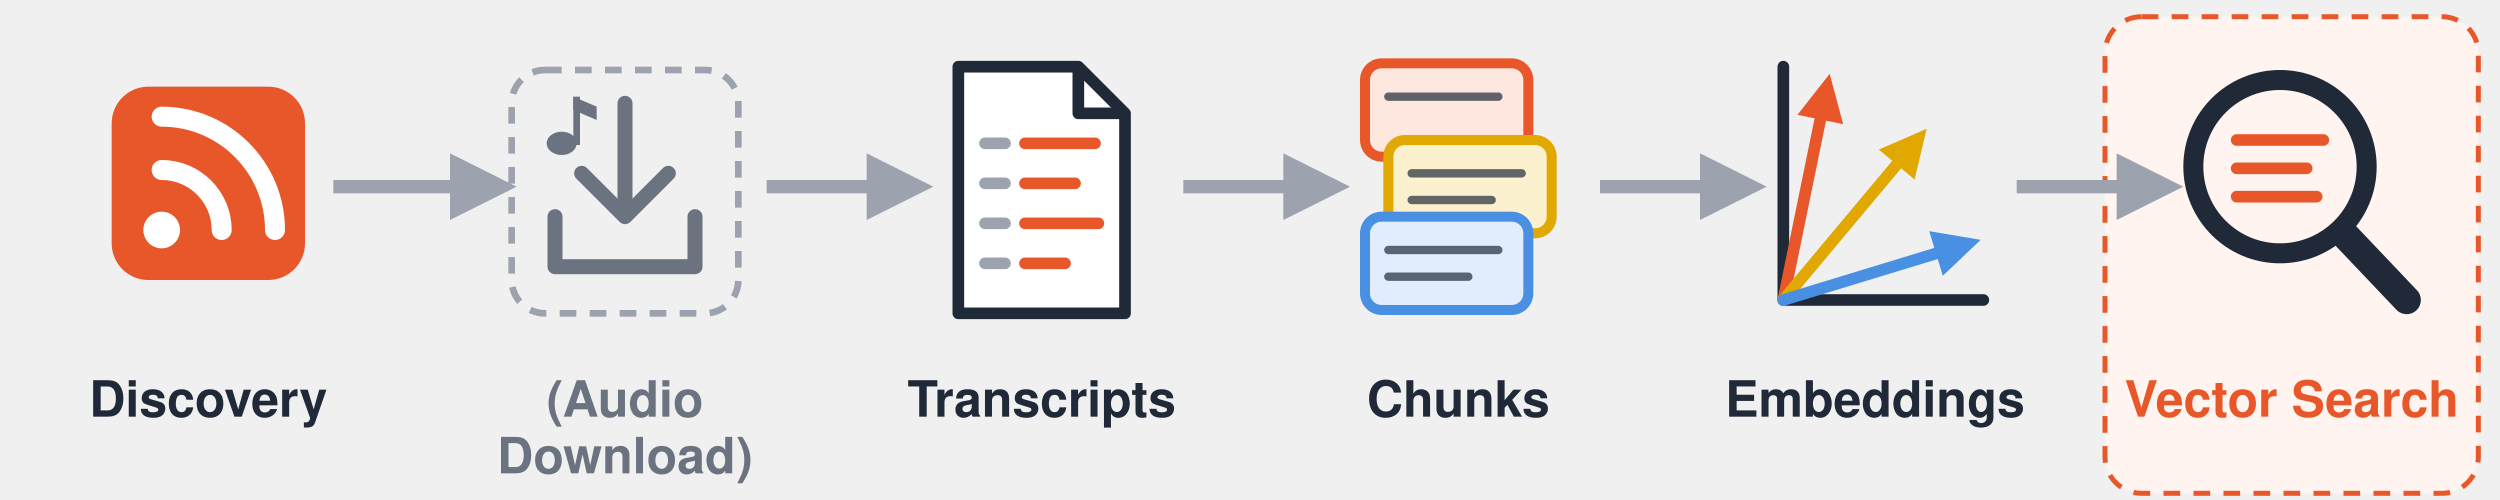
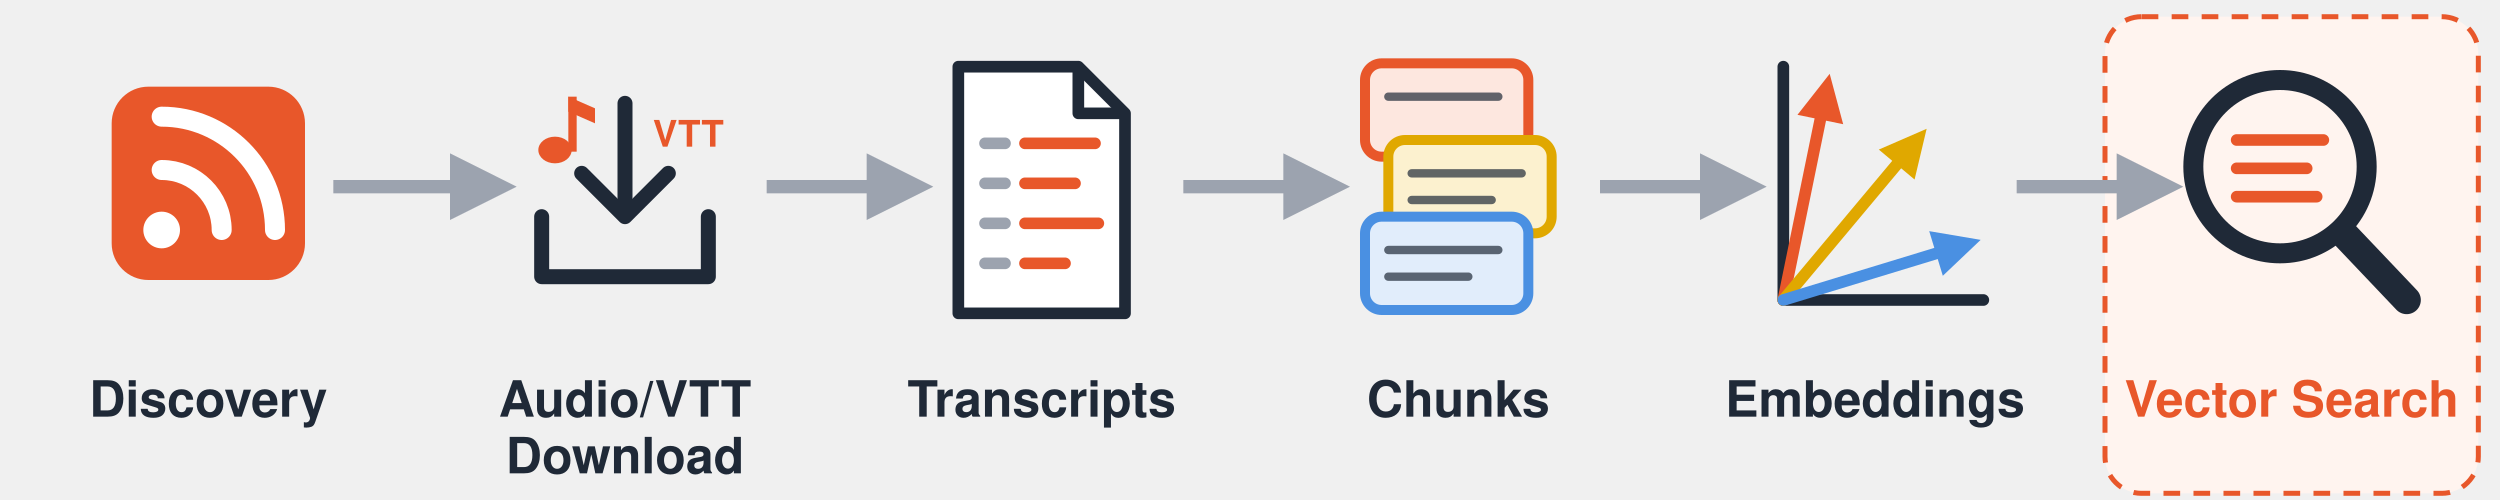
<svg xmlns="http://www.w3.org/2000/svg" viewBox="0 0 1500 300" width="1500" height="300" font-family="Helvetica, Arial, sans-serif">
  <defs>
    <marker id="head" viewBox="0 0 10 10" refX="5" refY="5" markerWidth="5" markerHeight="5" orient="auto">
      <path d="M0,0 L10,5 L0,10 z" fill="#9CA3AF" />
    </marker>
    <marker id="vecO" viewBox="0 0 10 10" refX="5" refY="5" markerWidth="4" markerHeight="4" orient="auto">
      <path d="M0,0 L10,5 L0,10 z" fill="#E8572A" />
    </marker>
    <marker id="vecG" viewBox="0 0 10 10" refX="5" refY="5" markerWidth="4" markerHeight="4" orient="auto">
      <path d="M0,0 L10,5 L0,10 z" fill="#E0A800" />
    </marker>
    <marker id="vecB" viewBox="0 0 10 10" refX="5" refY="5" markerWidth="4" markerHeight="4" orient="auto">
      <path d="M0,0 L10,5 L0,10 z" fill="#4A90E2" />
    </marker>
  </defs>
  <rect x="1263" y="10" width="224" height="286" rx="22" fill="#FFF4EF" stroke="#E8572A" stroke-width="3" stroke-dasharray="10 8" />
  <g transform="translate(125,0)">
    <rect x="-58" y="52" width="116" height="116" rx="22" fill="#E8572A" />
    <circle cx="-28" cy="138" r="11" fill="#FFFFFF" />
    <g fill="none" stroke="#FFFFFF" stroke-width="12" stroke-linecap="round">
      <path d="M-28,102 A36,36 0 0 1 8,138" />
      <path d="M-28,70 A68,68 0 0 1 40,138" />
    </g>
  </g>
  <line x1="200" y1="112" x2="290" y2="112" stroke="#9CA3AF" stroke-width="8" marker-end="url(#head)" />
  <g transform="translate(375,0)">
-     <rect x="-68" y="42" width="136" height="146" rx="20" fill="none" stroke="#9CA3AF" stroke-width="4" stroke-dasharray="10 8" />
-     <g stroke="#6B7280" stroke-width="9" fill="none" stroke-linecap="round" stroke-linejoin="round">
+     <g stroke="#1F2937" stroke-width="9" fill="none" stroke-linecap="round" stroke-linejoin="round">
      <line x1="0" y1="62" x2="0" y2="128" />
      <path d="M-26,104 L0,130 L26,104" />
-       <path d="M-42,130 V160 H42 V130" />
+       <path d="M-50,130 V166 H50 V130" />
    </g>
-     <g fill="#6B7280">
-       <ellipse cx="-38" cy="86" rx="9" ry="7" />
-       <rect x="-31" y="58" width="4" height="29" />
-       <path d="M-31,58 L-17,64 L-17,72 L-31,66 Z" />
+     <g fill="#E8572A">
+       <ellipse cx="-42" cy="90" rx="10" ry="8" />
+       <rect x="-34" y="58" width="5" height="33" />
+       <path d="M-34,58 L-18,65 L-18,74 L-34,67 Z" />
    </g>
+     <text x="38" y="88" font-size="22" font-weight="700" fill="#E8572A" text-anchor="middle">VTT</text>
  </g>
  <line x1="460" y1="112" x2="540" y2="112" stroke="#9CA3AF" stroke-width="8" marker-end="url(#head)" />
  <g transform="translate(625,0)">
    <path d="M-50,40 H22 L50,68 V188 H-50 Z" fill="#FFFFFF" stroke="#1F2937" stroke-width="7" stroke-linejoin="round" />
    <path d="M22,40 V68 H50" fill="none" stroke="#1F2937" stroke-width="7" stroke-linejoin="round" />
    <g stroke-width="7" stroke-linecap="round">
      <line x1="-34" y1="86" x2="-22" y2="86" stroke="#9CA3AF" />
      <line x1="-10" y1="86" x2="32" y2="86" stroke="#E8572A" />
      <line x1="-34" y1="110" x2="-22" y2="110" stroke="#9CA3AF" />
      <line x1="-10" y1="110" x2="20" y2="110" stroke="#E8572A" />
      <line x1="-34" y1="134" x2="-22" y2="134" stroke="#9CA3AF" />
      <line x1="-10" y1="134" x2="34" y2="134" stroke="#E8572A" />
      <line x1="-34" y1="158" x2="-22" y2="158" stroke="#9CA3AF" />
      <line x1="-10" y1="158" x2="14" y2="158" stroke="#E8572A" />
    </g>
  </g>
  <line x1="710" y1="112" x2="790" y2="112" stroke="#9CA3AF" stroke-width="8" marker-end="url(#head)" />
  <g transform="translate(875,0)">
    <rect x="-56" y="38" width="98" height="56" rx="10" fill="#FDE7DF" stroke="#E8572A" stroke-width="6" />
    <rect x="-42" y="84" width="98" height="56" rx="10" fill="#FCF1CF" stroke="#E0A800" stroke-width="6" />
    <rect x="-56" y="130" width="98" height="56" rx="10" fill="#E1EDFB" stroke="#4A90E2" stroke-width="6" />
    <g stroke="#1F2937" stroke-width="5" stroke-linecap="round" opacity="0.7">
      <line x1="-42" y1="58" x2="24" y2="58" />
      <line x1="-28" y1="104" x2="38" y2="104" />
      <line x1="-28" y1="120" x2="20" y2="120" />
      <line x1="-42" y1="150" x2="24" y2="150" />
      <line x1="-42" y1="166" x2="6" y2="166" />
    </g>
  </g>
  <line x1="960" y1="112" x2="1040" y2="112" stroke="#9CA3AF" stroke-width="8" marker-end="url(#head)" />
  <g transform="translate(1125,0)">
    <path d="M-55,40 V180 H65" fill="none" stroke="#1F2937" stroke-width="7" stroke-linecap="round" stroke-linejoin="round" />
    <g stroke-width="7" stroke-linecap="round">
      <line x1="-55" y1="180" x2="-30" y2="58" stroke="#E8572A" marker-end="url(#vecO)" />
      <line x1="-55" y1="180" x2="22" y2="88" stroke="#E0A800" marker-end="url(#vecG)" />
      <line x1="-55" y1="180" x2="50" y2="148" stroke="#4A90E2" marker-end="url(#vecB)" />
    </g>
  </g>
  <line x1="1210" y1="112" x2="1290" y2="112" stroke="#9CA3AF" stroke-width="8" marker-end="url(#head)" />
  <g transform="translate(1380,0)">
    <circle cx="-12" cy="100" r="52" fill="#FFF4EF" stroke="#1F2937" stroke-width="12" />
    <g stroke="#E8572A" stroke-width="7" stroke-linecap="round">
      <line x1="-38" y1="84" x2="14" y2="84" />
      <line x1="-38" y1="101" x2="4" y2="101" />
      <line x1="-38" y1="118" x2="10" y2="118" />
    </g>
    <line x1="26" y1="140" x2="64" y2="180" stroke="#1F2937" stroke-width="17" stroke-linecap="round" />
  </g>
  <g font-size="30" font-weight="700" fill="#1F2937" text-anchor="middle">
    <text x="125" y="250">Discovery</text>
-     <text x="375" y="250" fill="#6B7280">(Audio</text>
-     <text x="375" y="284" fill="#6B7280">Download)</text>
+     <text x="375" y="250">Audio/VTT</text>
+     <text x="375" y="284">Download</text>
    <text x="625" y="250">Transcripts</text>
    <text x="875" y="250">Chunks</text>
    <text x="1125" y="250">Embeddings</text>
    <text x="1375" y="250" fill="#E8572A">Vector Search</text>
  </g>
</svg>
